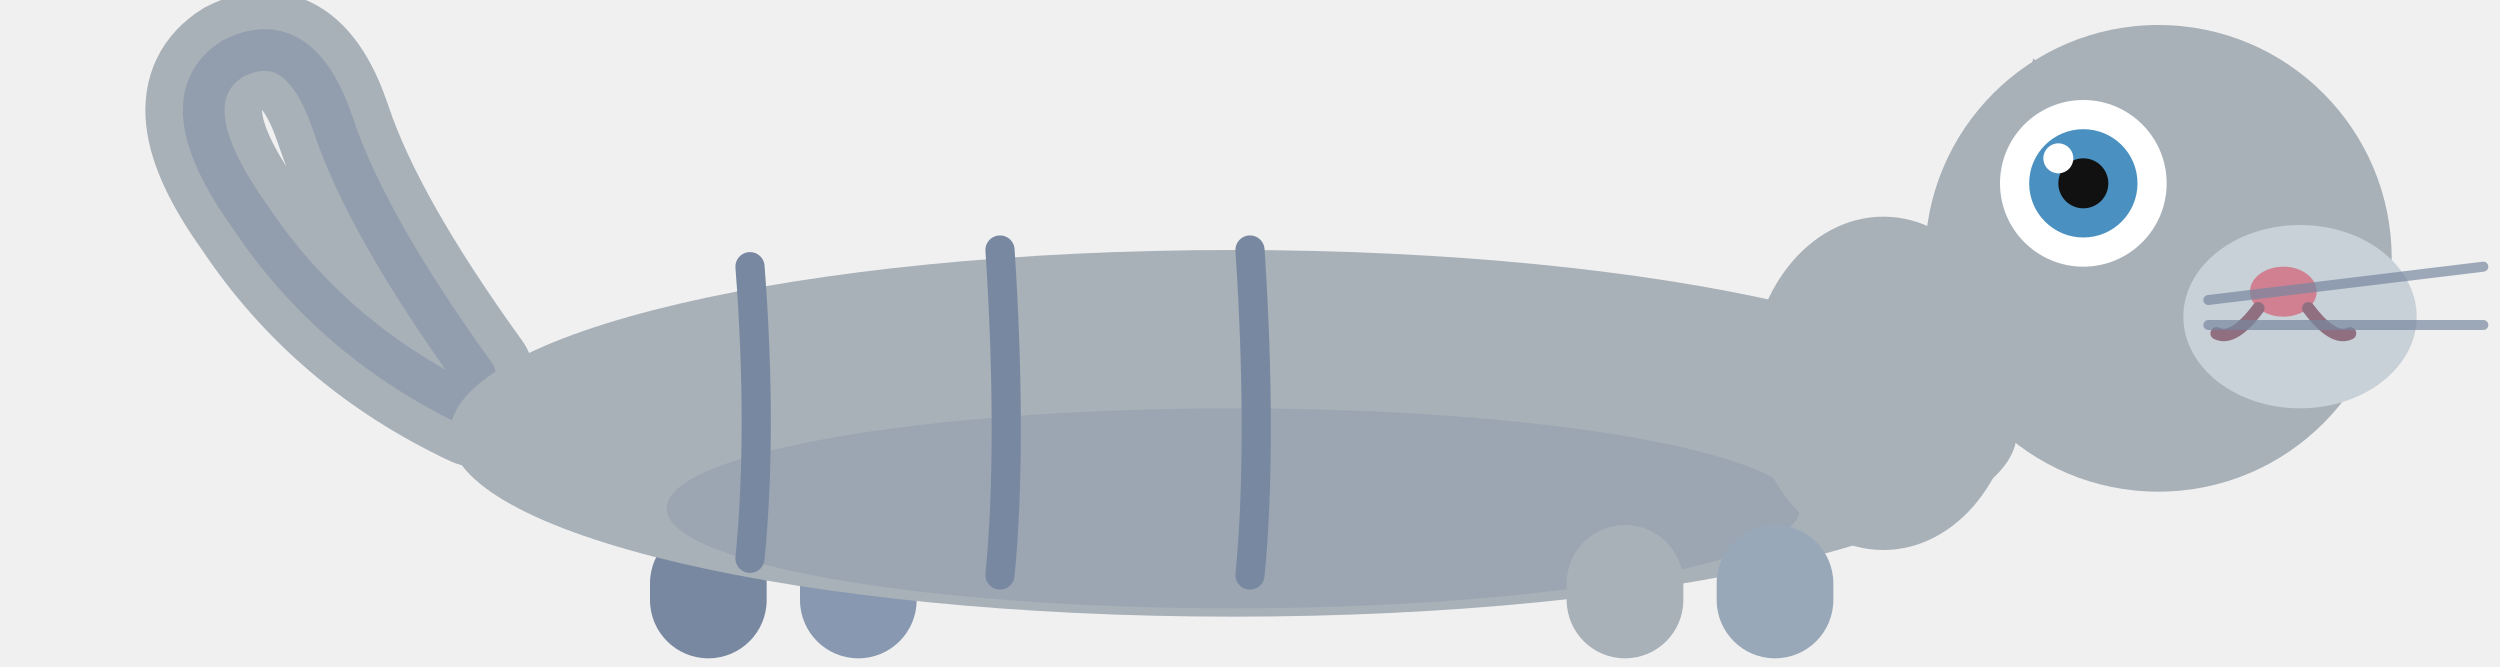
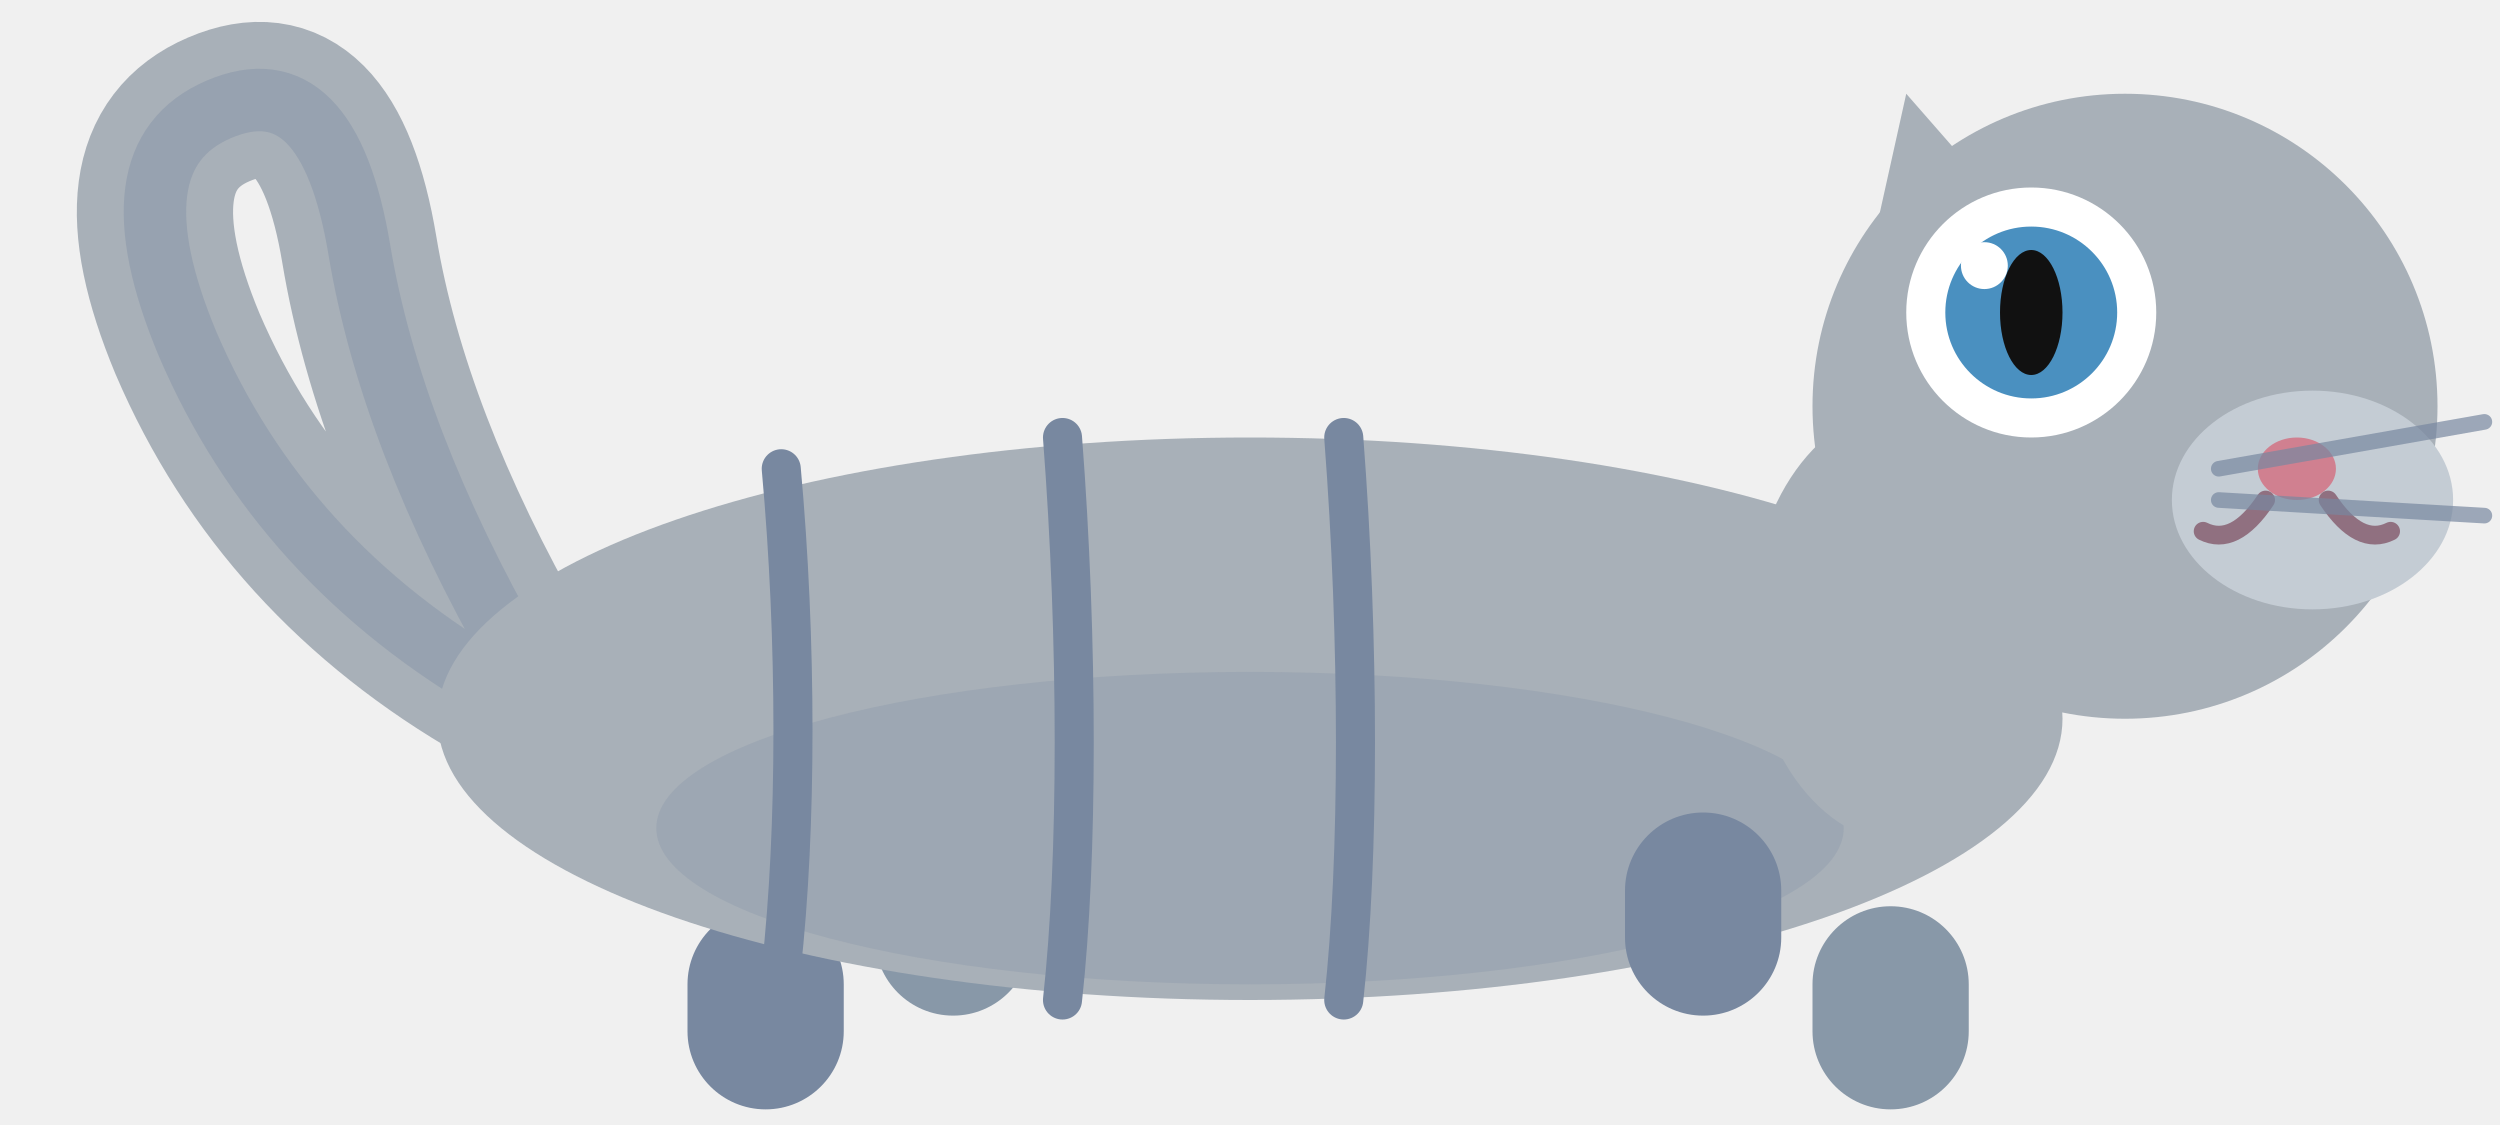
- <svg xmlns="http://www.w3.org/2000/svg" viewBox="0 0 300 80" width="300" height="80" role="img" aria-label="gray tabby cat walking">
-   <style>
- .g{animation:bob .6s ease-in-out infinite}
- .la{animation:la .6s ease-in-out infinite}
- .lb{animation:lb .6s ease-in-out infinite}
- .tw{animation:wag 1.8s ease-in-out infinite;transform-box:fill-box;transform-origin:90% 85%}
- .bl{animation:bl 4s ease-in-out infinite;transform-box:fill-box;transform-origin:50% 50%}
- @keyframes bob{0%,100%{transform:translateY(0)}50%{transform:translateY(-2px)}}
- @keyframes la{0%,100%{transform:translateY(-7px)}50%{transform:translateY(0)}}
- @keyframes lb{0%,100%{transform:translateY(0)}50%{transform:translateY(-7px)}}
- @keyframes wag{0%,100%{transform:rotate(0deg)}50%{transform:rotate(22deg)}}
- @keyframes bl{0%,87%,100%{transform:scaleY(1)}91%{transform:scaleY(.05)}}
- </style>
-   <g class="g">
-     <g class="tw">
-       <path d="M57,49 Q40,41 30,26 Q20,12 28,7 Q36,3 40,15 Q44,27 57,45" stroke="#a8b0b8" stroke-width="14" fill="none" stroke-linecap="round" />
-       <path d="M57,49 Q40,41 30,26 Q20,12 28,7 Q36,3 40,15 Q44,27 57,45" stroke="#7888a0" stroke-width="5" fill="none" stroke-linecap="round" opacity=".45" />
+ <svg xmlns="http://www.w3.org/2000/svg" viewBox="0 0 160 72" width="160" height="72" role="img" aria-label="gray tabby cat walking">
+   <g>
+     <animateTransform attributeName="transform" type="translate" values="0,0; 0,-2; 0,0; 0,-2; 0,0" dur="0.6s" repeatCount="indefinite" calcMode="spline" keyTimes="0;0.25;0.5;0.75;1" keySplines="0.42 0 0.58 1; 0.42 0 0.58 1; 0.42 0 0.58 1; 0.42 0 0.58 1" />
+     <g>
+       <animateTransform attributeName="transform" type="rotate" values="0 32 44; 14 32 44; 0 32 44" dur="1.8s" repeatCount="indefinite" calcMode="spline" keyTimes="0;0.5;1" keySplines="0.42 0 0.58 1; 0.42 0 0.58 1" />
+       <path d="M32,44 Q18,36 12,22 Q7,10 14,7 Q21,4 23,16 Q25,28 33,42" stroke="#a8b0b8" stroke-width="10" fill="none" stroke-linecap="round" />
+       <path d="M32,44 Q18,36 12,22 Q7,10 14,7 Q21,4 23,16 Q25,28 33,42" stroke="#7888a0" stroke-width="4" fill="none" stroke-linecap="round" opacity="0.35" />
    </g>
-     <rect class="lb" x="78" y="63" width="14" height="16" rx="7" fill="#7888a0" />
-     <rect class="la" x="96" y="63" width="14" height="16" rx="7" fill="#8898b0" />
-     <ellipse cx="148" cy="52" rx="94" ry="22" fill="#a8b0b8" />
-     <ellipse cx="148" cy="61" rx="68" ry="12" fill="#7888a0" opacity=".25" />
-     <path d="M90,32 C91,45 91,57 90,67" stroke="#7888a0" stroke-width="3.5" fill="none" stroke-linecap="round" />
-     <path d="M120,30 C121,45 121,59 120,69" stroke="#7888a0" stroke-width="3.5" fill="none" stroke-linecap="round" />
-     <path d="M150,30 C151,45 151,59 150,69" stroke="#7888a0" stroke-width="3.5" fill="none" stroke-linecap="round" />
-     <rect class="la" x="188" y="63" width="14" height="16" rx="7" fill="#a8b0b8" />
-     <rect class="lb" x="206" y="63" width="14" height="16" rx="7" fill="#98a8b8" />
-     <ellipse cx="226" cy="46" rx="16" ry="20" fill="#a8b0b8" />
-     <polygon points="238,28 244,7 261,25" fill="#a8b0b8" />
-     <polygon points="240,27 246,13 259,25" fill="#c8a0b0" />
-     <polygon points="255,25 261,8 272,24" fill="#a8b0b8" />
-     <polygon points="257,25 262,14 270,24" fill="#c8a0b0" />
-     <circle cx="259" cy="31" r="28" fill="#a8b0b8" />
-     <ellipse cx="276" cy="38" rx="14" ry="11" fill="#c8d0d8" />
-     <circle cx="250" cy="22" r="10" fill="white" />
-     <circle cx="250" cy="22" r="6.5" fill="#4a90c0" class="bl" />
-     <circle cx="250" cy="22" r="3" fill="#111" class="bl" />
-     <circle cx="247" cy="19" r="1.8" fill="white" />
-     <ellipse cx="274" cy="35" rx="4" ry="3" fill="#d08090" />
-     <path d="M271,37 Q268,41 266,40" stroke="#907080" stroke-width="1.5" fill="none" stroke-linecap="round" />
-     <path d="M277,37 Q280,41 282,40" stroke="#907080" stroke-width="1.5" fill="none" stroke-linecap="round" />
-     <line x1="265" y1="36" x2="298" y2="32" stroke="#7888a0" stroke-width="1.2" stroke-linecap="round" opacity=".7" />
-     <line x1="265" y1="39" x2="298" y2="39" stroke="#7888a0" stroke-width="1.2" stroke-linecap="round" opacity=".7" />
+     <rect x="44" y="58" width="10" height="13" rx="5" fill="#7888a0">
+       <animate attributeName="y" values="58;52;58" dur="0.6s" repeatCount="indefinite" calcMode="spline" keyTimes="0;0.5;1" keySplines="0.42 0 0.58 1; 0.42 0 0.58 1" />
+     </rect>
+     <rect x="56" y="52" width="10" height="13" rx="5" fill="#8898a8">
+       <animate attributeName="y" values="52;58;52" dur="0.6s" repeatCount="indefinite" calcMode="spline" keyTimes="0;0.5;1" keySplines="0.42 0 0.58 1; 0.42 0 0.58 1" />
+     </rect>
+     <ellipse cx="80" cy="46" rx="52" ry="18" fill="#a8b0b8" />
+     <ellipse cx="80" cy="53" rx="38" ry="10" fill="#7888a0" opacity="0.22" />
+     <path d="M50,30 C51,41 51,53 50,62" stroke="#7888a0" stroke-width="2.5" fill="none" stroke-linecap="round" />
+     <path d="M68,28 C69,41 69,55 68,64" stroke="#7888a0" stroke-width="2.5" fill="none" stroke-linecap="round" />
+     <path d="M86,28 C87,41 87,55 86,64" stroke="#7888a0" stroke-width="2.5" fill="none" stroke-linecap="round" />
+     <rect x="104" y="52" width="10" height="13" rx="5" fill="#7888a0">
+       <animate attributeName="y" values="52;58;52" dur="0.6s" repeatCount="indefinite" calcMode="spline" keyTimes="0;0.5;1" keySplines="0.42 0 0.58 1; 0.42 0 0.58 1" />
+     </rect>
+     <rect x="116" y="58" width="10" height="13" rx="5" fill="#8898a8">
+       <animate attributeName="y" values="58;52;58" dur="0.6s" repeatCount="indefinite" calcMode="spline" keyTimes="0;0.5;1" keySplines="0.42 0 0.58 1; 0.42 0 0.58 1" />
+     </rect>
+     <ellipse cx="122" cy="40" rx="10" ry="14" fill="#a8b0b8" />
+     <polygon points="118,24 122,6 136,22" fill="#a8b0b8" />
+     <polygon points="120,23 123,11 134,22" fill="#c8a0b0" />
+     <polygon points="132,22 136,7 146,22" fill="#a8b0b8" />
+     <polygon points="133,22 137,12 144,22" fill="#c8a0b0" />
+     <circle cx="136" cy="26" r="20" fill="#a8b0b8" />
+     <ellipse cx="148" cy="32" rx="9" ry="7" fill="#c4ccd4" />
+     <circle cx="130" cy="20" r="8" fill="white" />
+     <ellipse cx="130" cy="20" rx="5.5" ry="5.5" fill="#4a90c0">
+       <animate attributeName="ry" values="5.5;5.5;5.5;0.3;5.5" keyTimes="0;0.82;0.9;0.93;1" calcMode="spline" keySplines="0.42 0 0.58 1; 0.42 0 0.58 1; 0.12 0 0.39 0; 0.61 1 0.88 1" dur="4s" repeatCount="indefinite" />
+     </ellipse>
+     <ellipse cx="130" cy="20" rx="2" ry="4" fill="#111">
+       <animate attributeName="ry" values="4;4;4;0.2;4" keyTimes="0;0.82;0.9;0.93;1" calcMode="spline" keySplines="0.42 0 0.58 1; 0.42 0 0.58 1; 0.12 0 0.39 0; 0.61 1 0.88 1" dur="4s" repeatCount="indefinite" />
+     </ellipse>
+     <circle cx="127" cy="17" r="1.5" fill="white" />
+     <ellipse cx="147" cy="30" rx="2.5" ry="2" fill="#d08090" />
+     <path d="M145,32 Q143,35 141,34" stroke="#907080" stroke-width="1.2" fill="none" stroke-linecap="round" />
+     <path d="M149,32 Q151,35 153,34" stroke="#907080" stroke-width="1.2" fill="none" stroke-linecap="round" />
+     <line x1="142" y1="30" x2="159" y2="27" stroke="#7888a0" stroke-width="1" stroke-linecap="round" opacity="0.7" />
+     <line x1="142" y1="32" x2="159" y2="33" stroke="#7888a0" stroke-width="1" stroke-linecap="round" opacity="0.7" />
  </g>
</svg>
